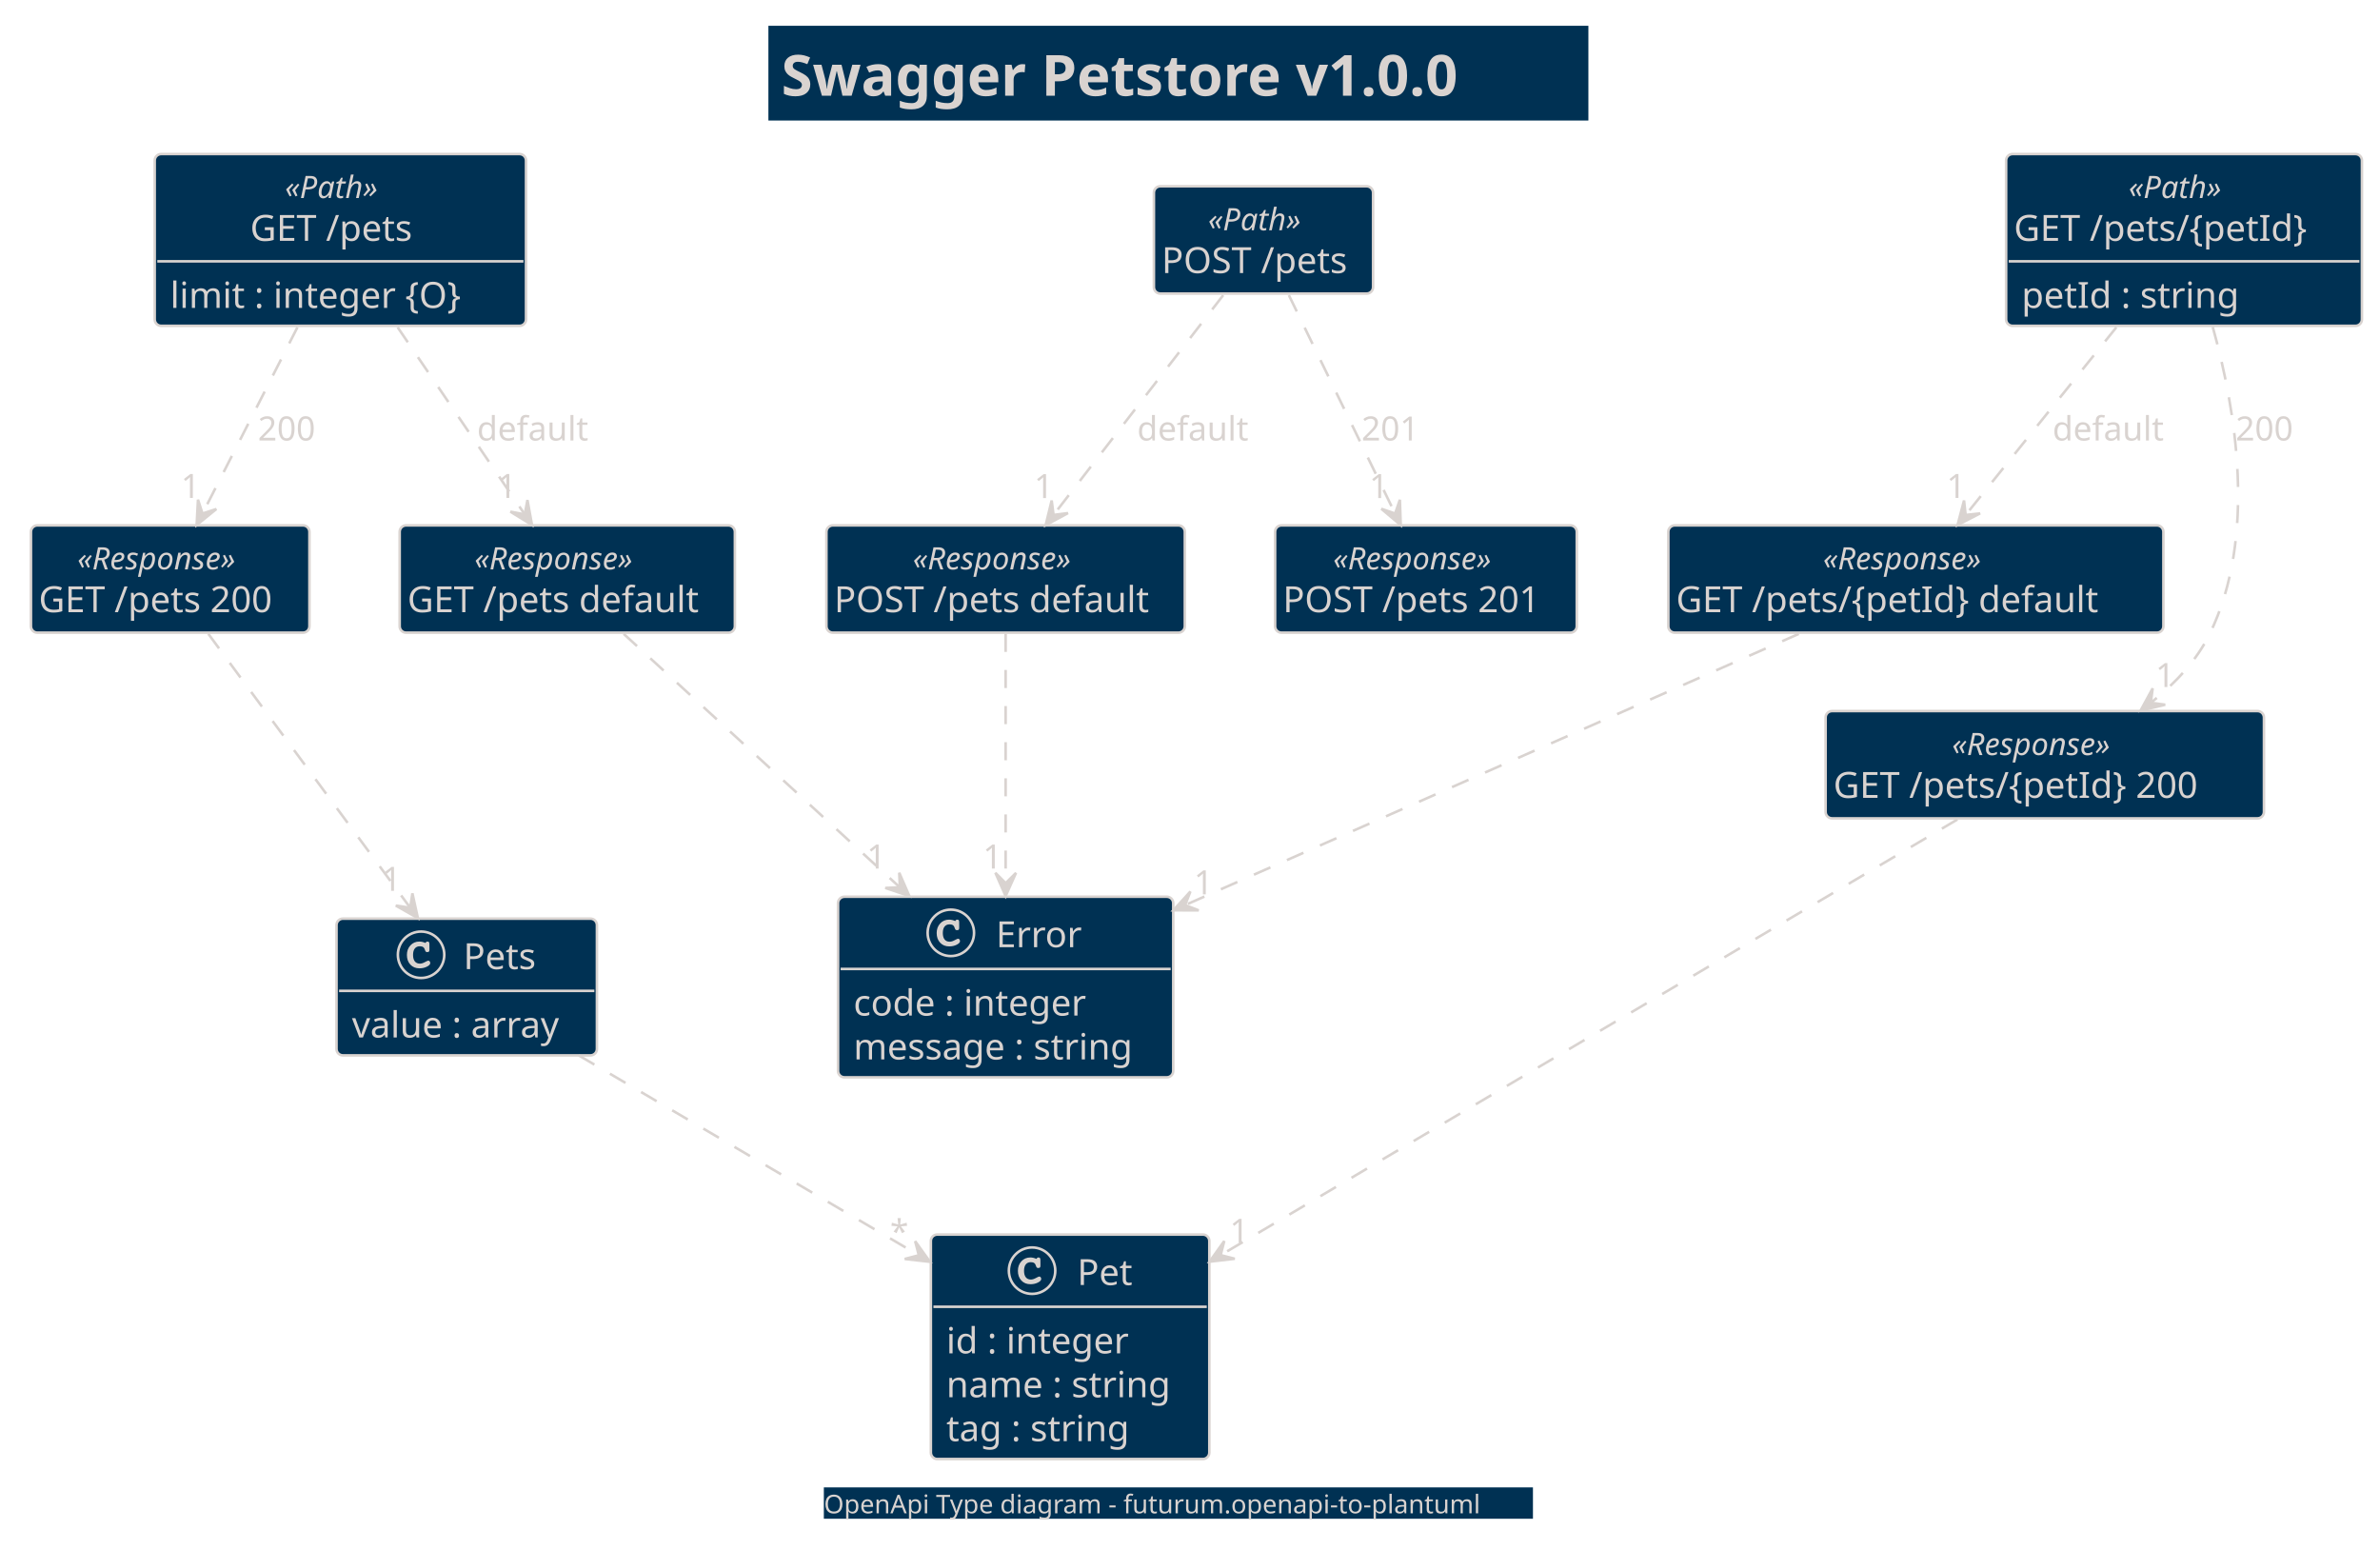
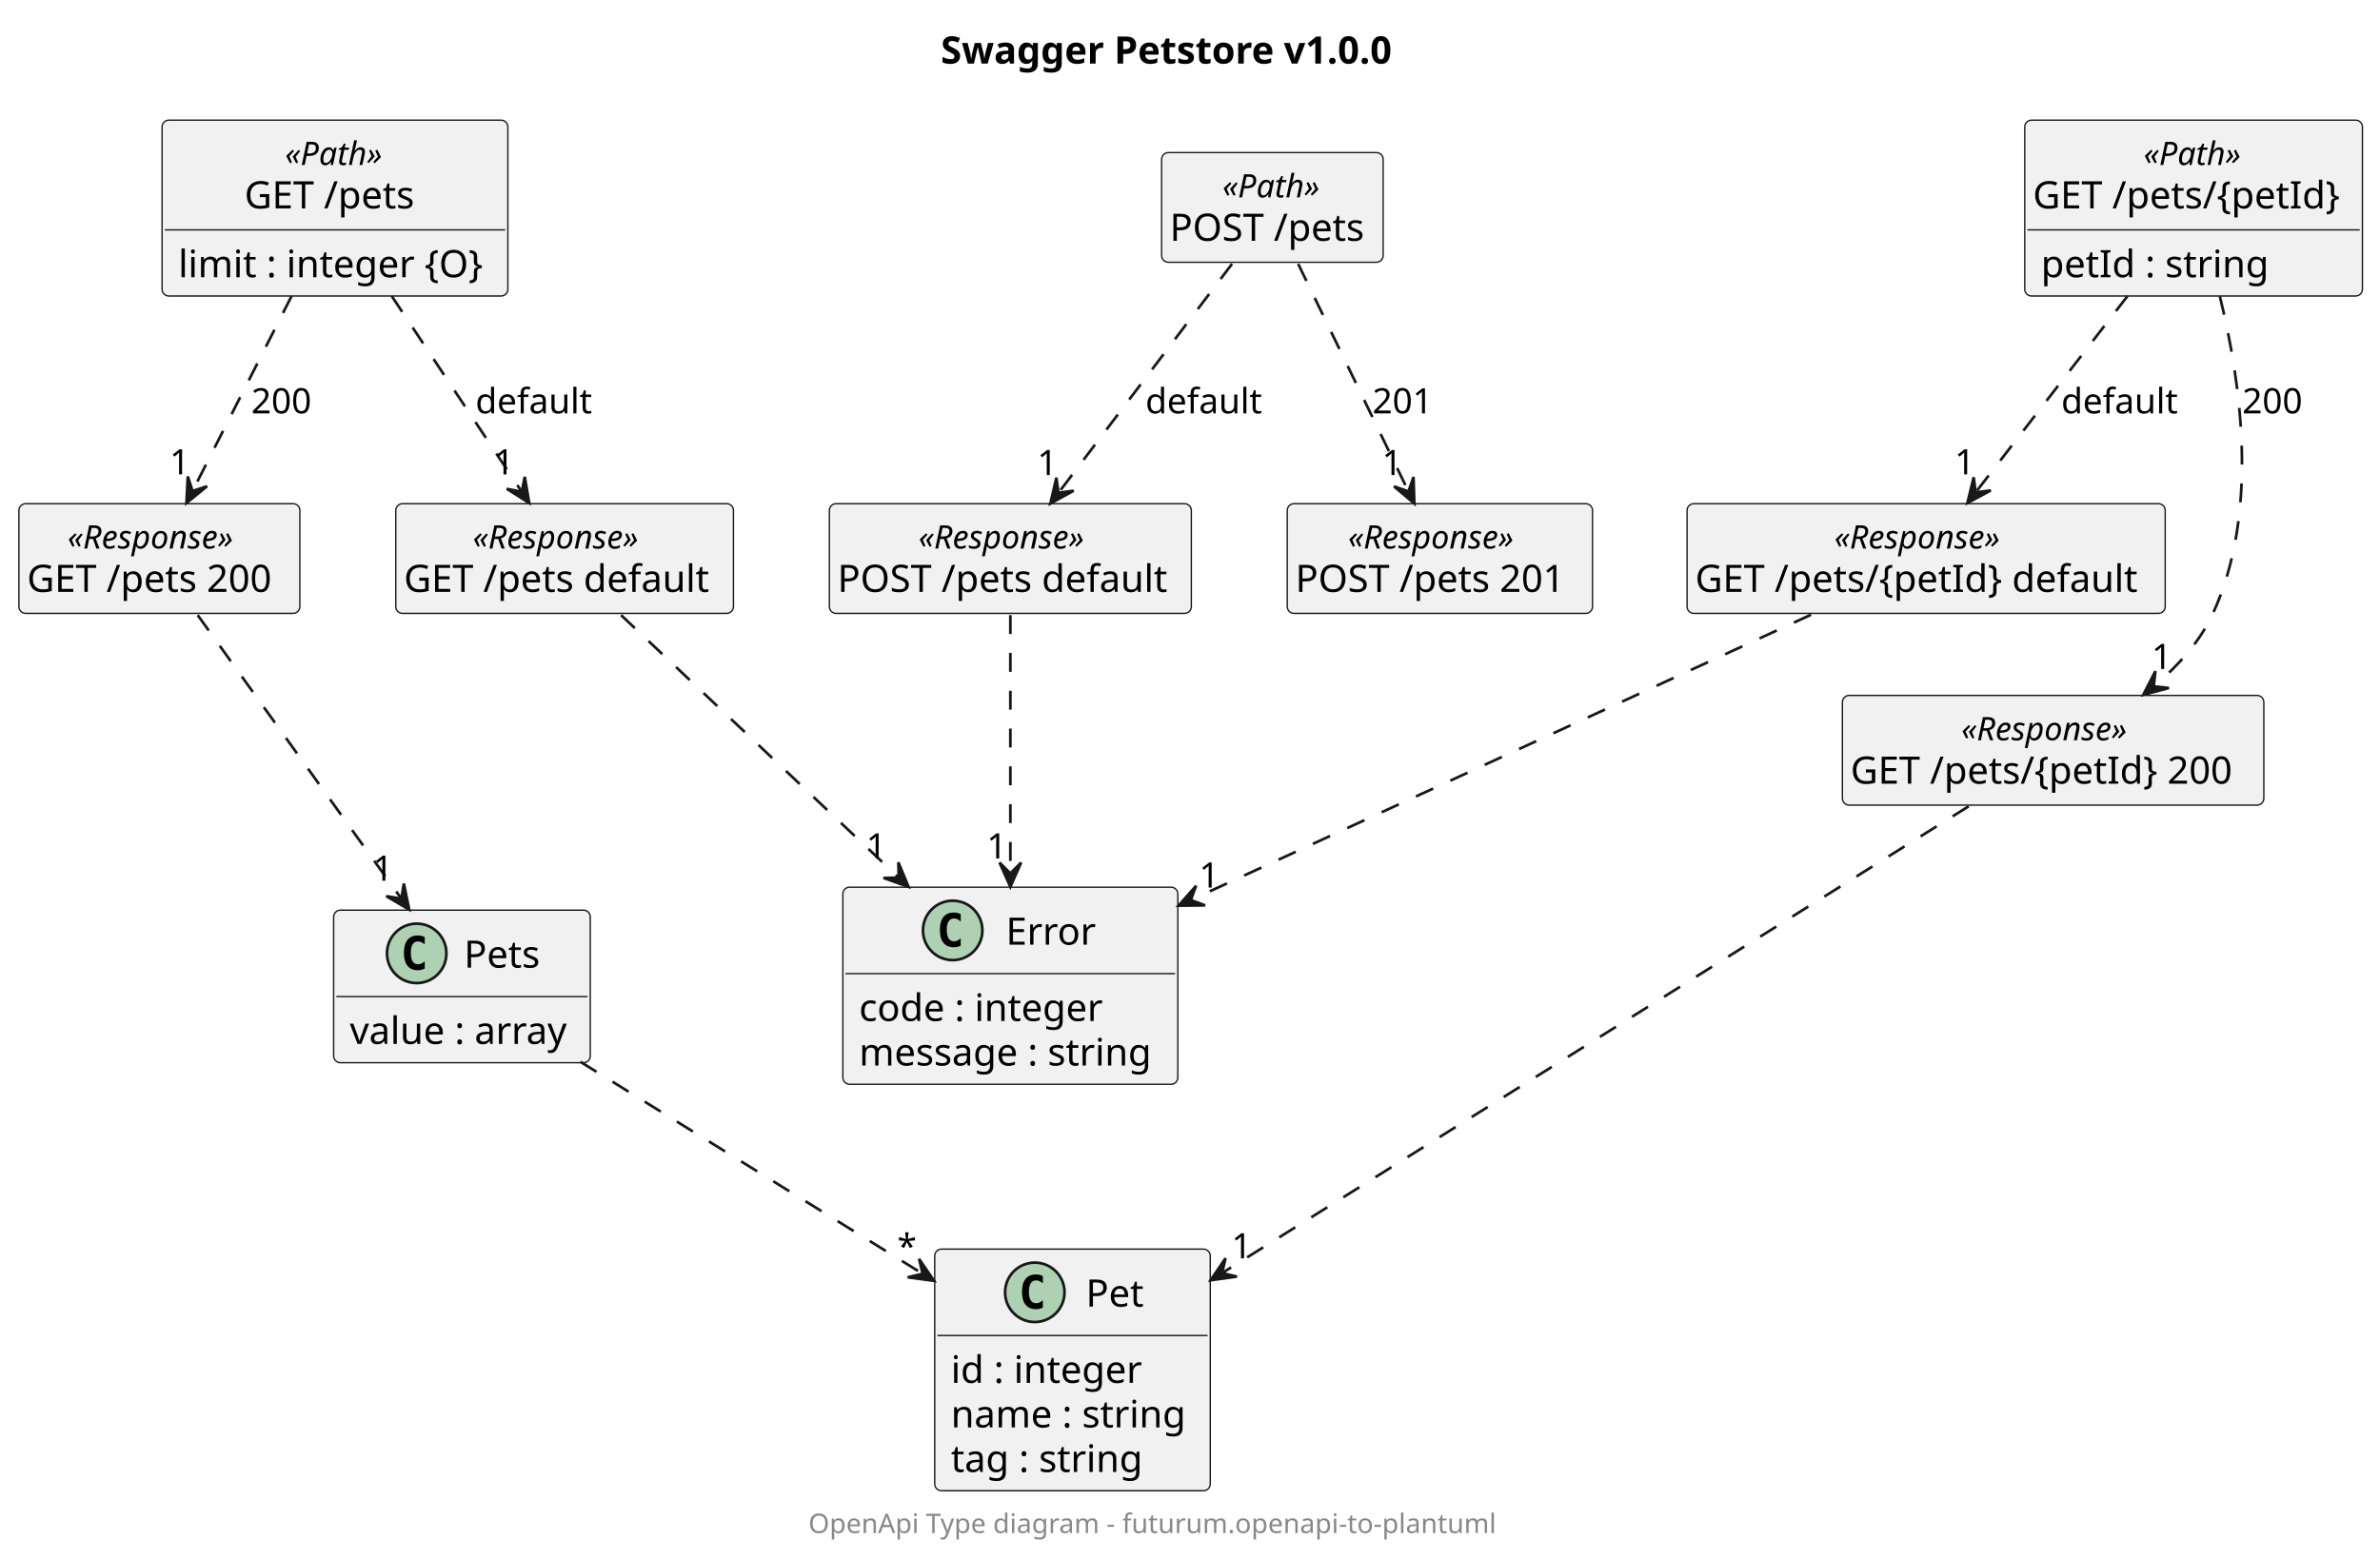
- <svg xmlns="http://www.w3.org/2000/svg" contentStyleType="text/css" height="601px" preserveAspectRatio="none" style="width:923px;height:601px;background:#003153;" version="1.1" viewBox="0 0 923 601" width="923px" zoomAndPan="magnify">
+ <svg xmlns="http://www.w3.org/2000/svg" contentStyleType="text/css" height="577px" preserveAspectRatio="none" style="width:881px;height:577px;background:#FFFFFF;" version="1.1" viewBox="0 0 881 577" width="881px" zoomAndPan="magnify">
  <defs />
  <g>
-     <rect fill="#003153" height="36.737" style="stroke:#003153;stroke-width:0.0;" width="318" x="298" y="10" />
-     <text fill="#D9D3D0" font-family="Verdana" font-size="22" font-weight="bold" lengthAdjust="spacing" textLength="308" x="303" y="37.118">Swagger Petstore v1.0.0</text>
+     <rect height="26.488" style="stroke:#00000000;stroke-width:1.0;fill:none;" width="181" x="343.25" y="5" />
+     <text fill="#000000" font-family="sans-serif" font-size="14" font-weight="bold" lengthAdjust="spacing" textLength="171" x="348.25" y="23.535">Swagger Petstore v1.0.0</text>
    <g id="elem_GET /pets">
-       <rect codeLine="12" fill="#003153" height="66.613" id="GET /pets" rx="2.5" ry="2.5" style="stroke:#D9D3D0;stroke-width:1.0;" width="144" x="60" y="59.737" />
-       <text fill="#D9D3D0" font-family="Verdana" font-size="12" font-style="italic" lengthAdjust="spacing" textLength="43" x="110.5" y="76.802">«Path»</text>
-       <text fill="#D9D3D0" font-family="Verdana" font-size="14" lengthAdjust="spacing" textLength="70" x="97" y="93.397">GET /pets</text>
-       <line style="stroke:#D9D3D0;stroke-width:1.0;" x1="61" x2="203" y1="101.336" y2="101.336" />
-       <text fill="#D9D3D0" font-family="Verdana" font-size="14" lengthAdjust="spacing" textLength="132" x="66" y="119.411">limit : integer {O}</text>
+       <rect codeLine="12" fill="#F1F1F1" height="65.109" id="GET /pets" rx="2.5" ry="2.5" style="stroke:#181818;stroke-width:0.5;" width="128" x="60" y="44.488" />
+       <text fill="#000000" font-family="sans-serif" font-size="12" font-style="italic" lengthAdjust="spacing" textLength="37" x="105.5" y="61.09">«Path»</text>
+       <text fill="#000000" font-family="sans-serif" font-size="14" lengthAdjust="spacing" textLength="67" x="90.5" y="77.156">GET /pets</text>
+       <line style="stroke:#181818;stroke-width:0.5;" x1="61" x2="187" y1="85.109" y2="85.109" />
+       <text fill="#000000" font-family="sans-serif" font-size="14" lengthAdjust="spacing" textLength="116" x="66" y="102.644">limit : integer {O}</text>
    </g>
    <g id="elem_GET /pets 200">
-       <rect codeLine="15" fill="#003153" height="41.599" id="GET /pets 200" rx="2.5" ry="2.5" style="stroke:#D9D3D0;stroke-width:1.0;" width="108" x="12" y="203.737" />
-       <text fill="#D9D3D0" font-family="Verdana" font-size="12" font-style="italic" lengthAdjust="spacing" textLength="72" x="30" y="220.802">«Response»</text>
-       <text fill="#D9D3D0" font-family="Verdana" font-size="14" lengthAdjust="spacing" textLength="102" x="15" y="237.397">GET /pets 200</text>
+       <rect codeLine="16" fill="#F1F1F1" height="40.621" id="GET /pets 200" rx="2.5" ry="2.5" style="stroke:#181818;stroke-width:0.5;" width="104" x="7" y="186.488" />
+       <text fill="#000000" font-family="sans-serif" font-size="12" font-style="italic" lengthAdjust="spacing" textLength="68" x="25" y="203.09">«Response»</text>
+       <text fill="#000000" font-family="sans-serif" font-size="14" lengthAdjust="spacing" textLength="98" x="10" y="219.156">GET /pets 200</text>
    </g>
    <g id="elem_GET /pets default">
-       <rect codeLine="16" fill="#003153" height="41.599" id="GET /pets default" rx="2.5" ry="2.5" style="stroke:#D9D3D0;stroke-width:1.0;" width="130" x="155" y="203.737" />
-       <text fill="#D9D3D0" font-family="Verdana" font-size="12" font-style="italic" lengthAdjust="spacing" textLength="72" x="184" y="220.802">«Response»</text>
-       <text fill="#D9D3D0" font-family="Verdana" font-size="14" lengthAdjust="spacing" textLength="124" x="158" y="237.397">GET /pets default</text>
+       <rect codeLine="17" fill="#F1F1F1" height="40.621" id="GET /pets default" rx="2.5" ry="2.5" style="stroke:#181818;stroke-width:0.5;" width="125" x="146.5" y="186.488" />
+       <text fill="#000000" font-family="sans-serif" font-size="12" font-style="italic" lengthAdjust="spacing" textLength="68" x="175" y="203.09">«Response»</text>
+       <text fill="#000000" font-family="sans-serif" font-size="14" lengthAdjust="spacing" textLength="119" x="149.5" y="219.156">GET /pets default</text>
    </g>
    <g id="elem_POST /pets">
-       <rect codeLine="17" fill="#003153" height="41.599" id="POST /pets" rx="2.5" ry="2.5" style="stroke:#D9D3D0;stroke-width:1.0;" width="85" x="447.5" y="72.237" />
-       <text fill="#D9D3D0" font-family="Verdana" font-size="12" font-style="italic" lengthAdjust="spacing" textLength="43" x="468.5" y="89.302">«Path»</text>
-       <text fill="#D9D3D0" font-family="Verdana" font-size="14" lengthAdjust="spacing" textLength="79" x="450.5" y="105.897">POST /pets</text>
+       <rect codeLine="18" fill="#F1F1F1" height="40.621" id="POST /pets" rx="2.5" ry="2.5" style="stroke:#181818;stroke-width:0.5;" width="82" x="430" y="56.488" />
+       <text fill="#000000" font-family="sans-serif" font-size="12" font-style="italic" lengthAdjust="spacing" textLength="37" x="452.5" y="73.09">«Path»</text>
+       <text fill="#000000" font-family="sans-serif" font-size="14" lengthAdjust="spacing" textLength="76" x="433" y="89.156">POST /pets</text>
    </g>
    <g id="elem_POST /pets 201">
-       <rect codeLine="19" fill="#003153" height="41.599" id="POST /pets 201" rx="2.5" ry="2.5" style="stroke:#D9D3D0;stroke-width:1.0;" width="117" x="494.5" y="203.737" />
-       <text fill="#D9D3D0" font-family="Verdana" font-size="12" font-style="italic" lengthAdjust="spacing" textLength="72" x="517" y="220.802">«Response»</text>
-       <text fill="#D9D3D0" font-family="Verdana" font-size="14" lengthAdjust="spacing" textLength="111" x="497.5" y="237.397">POST /pets 201</text>
+       <rect codeLine="21" fill="#F1F1F1" height="40.621" id="POST /pets 201" rx="2.5" ry="2.5" style="stroke:#181818;stroke-width:0.5;" width="113" x="476.5" y="186.488" />
+       <text fill="#000000" font-family="sans-serif" font-size="12" font-style="italic" lengthAdjust="spacing" textLength="68" x="499" y="203.09">«Response»</text>
+       <text fill="#000000" font-family="sans-serif" font-size="14" lengthAdjust="spacing" textLength="107" x="479.5" y="219.156">POST /pets 201</text>
    </g>
    <g id="elem_POST /pets default">
-       <rect codeLine="20" fill="#003153" height="41.599" id="POST /pets default" rx="2.5" ry="2.5" style="stroke:#D9D3D0;stroke-width:1.0;" width="139" x="320.5" y="203.737" />
-       <text fill="#D9D3D0" font-family="Verdana" font-size="12" font-style="italic" lengthAdjust="spacing" textLength="72" x="354" y="220.802">«Response»</text>
-       <text fill="#D9D3D0" font-family="Verdana" font-size="14" lengthAdjust="spacing" textLength="133" x="323.5" y="237.397">POST /pets default</text>
+       <rect codeLine="22" fill="#F1F1F1" height="40.621" id="POST /pets default" rx="2.5" ry="2.5" style="stroke:#181818;stroke-width:0.5;" width="134" x="307" y="186.488" />
+       <text fill="#000000" font-family="sans-serif" font-size="12" font-style="italic" lengthAdjust="spacing" textLength="68" x="340" y="203.09">«Response»</text>
+       <text fill="#000000" font-family="sans-serif" font-size="14" lengthAdjust="spacing" textLength="128" x="310" y="219.156">POST /pets default</text>
    </g>
    <g id="elem_GET /pets/{petId}">
-       <rect codeLine="21" fill="#003153" height="66.613" id="GET /pets/{petId}" rx="2.5" ry="2.5" style="stroke:#D9D3D0;stroke-width:1.0;" width="138" x="778" y="59.737" />
-       <text fill="#D9D3D0" font-family="Verdana" font-size="12" font-style="italic" lengthAdjust="spacing" textLength="43" x="825.5" y="76.802">«Path»</text>
-       <text fill="#D9D3D0" font-family="Verdana" font-size="14" lengthAdjust="spacing" textLength="132" x="781" y="93.397">GET /pets/{petId}</text>
-       <line style="stroke:#D9D3D0;stroke-width:1.0;" x1="779" x2="915" y1="101.336" y2="101.336" />
-       <text fill="#D9D3D0" font-family="Verdana" font-size="14" lengthAdjust="spacing" textLength="95" x="784" y="119.411">petId : string</text>
+       <rect codeLine="23" fill="#F1F1F1" height="65.109" id="GET /pets/{petId}" rx="2.5" ry="2.5" style="stroke:#181818;stroke-width:0.5;" width="125" x="749.5" y="44.488" />
+       <text fill="#000000" font-family="sans-serif" font-size="12" font-style="italic" lengthAdjust="spacing" textLength="37" x="793.5" y="61.09">«Path»</text>
+       <text fill="#000000" font-family="sans-serif" font-size="14" lengthAdjust="spacing" textLength="119" x="752.5" y="77.156">GET /pets/{petId}</text>
+       <line style="stroke:#181818;stroke-width:0.5;" x1="750.5" x2="873.5" y1="85.109" y2="85.109" />
+       <text fill="#000000" font-family="sans-serif" font-size="14" lengthAdjust="spacing" textLength="87" x="755.5" y="102.644">petId : string</text>
    </g>
    <g id="elem_GET /pets/{petId} 200">
-       <rect codeLine="24" fill="#003153" height="41.599" id="GET /pets/{petId} 200" rx="2.5" ry="2.5" style="stroke:#D9D3D0;stroke-width:1.0;" width="170" x="708" y="275.737" />
-       <text fill="#D9D3D0" font-family="Verdana" font-size="12" font-style="italic" lengthAdjust="spacing" textLength="72" x="757" y="292.802">«Response»</text>
-       <text fill="#D9D3D0" font-family="Verdana" font-size="14" lengthAdjust="spacing" textLength="164" x="711" y="309.397">GET /pets/{petId} 200</text>
+       <rect codeLine="27" fill="#F1F1F1" height="40.621" id="GET /pets/{petId} 200" rx="2.5" ry="2.5" style="stroke:#181818;stroke-width:0.5;" width="156" x="682" y="257.488" />
+       <text fill="#000000" font-family="sans-serif" font-size="12" font-style="italic" lengthAdjust="spacing" textLength="68" x="726" y="274.09">«Response»</text>
+       <text fill="#000000" font-family="sans-serif" font-size="14" lengthAdjust="spacing" textLength="150" x="685" y="290.156">GET /pets/{petId} 200</text>
    </g>
    <g id="elem_GET /pets/{petId} default">
-       <rect codeLine="25" fill="#003153" height="41.599" id="GET /pets/{petId} default" rx="2.5" ry="2.5" style="stroke:#D9D3D0;stroke-width:1.0;" width="192" x="647" y="203.737" />
-       <text fill="#D9D3D0" font-family="Verdana" font-size="12" font-style="italic" lengthAdjust="spacing" textLength="72" x="707" y="220.802">«Response»</text>
-       <text fill="#D9D3D0" font-family="Verdana" font-size="14" lengthAdjust="spacing" textLength="186" x="650" y="237.397">GET /pets/{petId} default</text>
+       <rect codeLine="28" fill="#F1F1F1" height="40.621" id="GET /pets/{petId} default" rx="2.5" ry="2.5" style="stroke:#181818;stroke-width:0.5;" width="177" x="624.5" y="186.488" />
+       <text fill="#000000" font-family="sans-serif" font-size="12" font-style="italic" lengthAdjust="spacing" textLength="68" x="679" y="203.09">«Response»</text>
+       <text fill="#000000" font-family="sans-serif" font-size="14" lengthAdjust="spacing" textLength="171" x="627.5" y="219.156">GET /pets/{petId} default</text>
    </g>
    <g id="elem_Pet">
-       <rect codeLine="26" fill="#003153" height="87.044" id="Pet" rx="2.5" ry="2.5" style="stroke:#D9D3D0;stroke-width:1.0;" width="108" x="361" y="478.737" />
-       <ellipse cx="400.25" cy="492.737" fill="#003153" rx="9" ry="9" style="stroke:#D9D3D0;stroke-width:1.0;" />
-       <path d="M401.953,488.166 Q402.119,487.868 402.293,487.743 Q402.468,487.619 402.733,487.619 Q403.14,487.619 403.31,487.834 Q403.481,488.05 403.481,488.573 L403.497,490.731 Q403.497,491.304 403.31,491.503 Q403.123,491.703 402.634,491.703 Q402.285,491.703 402.098,491.537 Q401.912,491.371 401.779,490.922 Q401.563,490.134 401.09,489.789 Q400.617,489.445 399.778,489.445 Q398.5,489.445 397.819,490.308 Q397.139,491.171 397.139,492.807 Q397.139,494.434 397.828,495.305 Q398.517,496.177 399.795,496.177 Q400.666,496.177 401.717,495.596 Q402.767,495.015 403.041,495.015 Q403.364,495.015 403.584,495.289 Q403.804,495.562 403.804,495.969 Q403.804,496.7 402.518,497.347 Q401.231,497.995 399.621,497.995 Q397.446,497.995 396.101,496.559 Q394.756,495.123 394.756,492.807 Q394.756,490.574 396.118,489.096 Q397.479,487.619 399.571,487.619 Q400.16,487.619 400.733,487.752 Q401.306,487.884 401.953,488.166 Z " fill="#D9D3D0" />
-       <text fill="#D9D3D0" font-family="Verdana" font-size="14" lengthAdjust="spacing" textLength="22" x="417.75" y="498.305">Pet</text>
-       <line style="stroke:#D9D3D0;stroke-width:1.0;" x1="362" x2="468" y1="506.737" y2="506.737" />
-       <text fill="#D9D3D0" font-family="Verdana" font-size="14" lengthAdjust="spacing" textLength="79" x="367" y="524.812">id : integer</text>
-       <text fill="#D9D3D0" font-family="Verdana" font-size="14" lengthAdjust="spacing" textLength="96" x="367" y="541.827">name : string</text>
-       <text fill="#D9D3D0" font-family="Verdana" font-size="14" lengthAdjust="spacing" textLength="80" x="367" y="558.842">tag : string</text>
+       <rect codeLine="29" fill="#F1F1F1" height="89.465" id="Pet" rx="2.5" ry="2.5" style="stroke:#181818;stroke-width:0.5;" width="102" x="346" y="462.488" />
+       <ellipse cx="383.05" cy="478.488" fill="#ADD1B2" rx="11" ry="11" style="stroke:#181818;stroke-width:1.0;" />
+       <path d="M386.023,484.131 Q385.442,484.43 384.803,484.58 Q384.164,484.729 383.458,484.729 Q380.951,484.729 379.632,483.077 Q378.312,481.425 378.312,478.304 Q378.312,475.175 379.632,473.523 Q380.951,471.871 383.458,471.871 Q384.164,471.871 384.811,472.021 Q385.459,472.17 386.023,472.469 L386.023,475.191 Q385.392,474.61 384.799,474.341 Q384.205,474.071 383.574,474.071 Q382.23,474.071 381.545,475.137 Q380.86,476.204 380.86,478.304 Q380.86,480.396 381.545,481.463 Q382.23,482.529 383.574,482.529 Q384.205,482.529 384.799,482.26 Q385.392,481.99 386.023,481.409 Z " fill="#000000" />
+       <text fill="#000000" font-family="sans-serif" font-size="14" lengthAdjust="spacing" textLength="21" x="401.95" y="483.779">Pet</text>
+       <line style="stroke:#181818;stroke-width:0.5;" x1="347" x2="447" y1="494.488" y2="494.488" />
+       <text fill="#000000" font-family="sans-serif" font-size="14" lengthAdjust="spacing" textLength="74" x="352" y="512.023">id : integer</text>
+       <text fill="#000000" font-family="sans-serif" font-size="14" lengthAdjust="spacing" textLength="90" x="352" y="528.512">name : string</text>
+       <text fill="#000000" font-family="sans-serif" font-size="14" lengthAdjust="spacing" textLength="74" x="352" y="545">tag : string</text>
    </g>
    <g id="elem_Pets">
-       <rect codeLine="31" fill="#003153" height="53.015" id="Pets" rx="2.5" ry="2.5" style="stroke:#D9D3D0;stroke-width:1.0;" width="101" x="130.5" y="356.237" />
-       <ellipse cx="163.3" cy="370.237" fill="#003153" rx="9" ry="9" style="stroke:#D9D3D0;stroke-width:1.0;" />
-       <path d="M165.003,365.666 Q165.169,365.368 165.344,365.243 Q165.518,365.119 165.783,365.119 Q166.19,365.119 166.36,365.334 Q166.53,365.55 166.53,366.073 L166.547,368.231 Q166.547,368.804 166.36,369.003 Q166.173,369.203 165.684,369.203 Q165.335,369.203 165.148,369.037 Q164.962,368.871 164.829,368.422 Q164.613,367.634 164.14,367.289 Q163.667,366.945 162.828,366.945 Q161.55,366.945 160.869,367.808 Q160.189,368.671 160.189,370.307 Q160.189,371.934 160.878,372.805 Q161.567,373.677 162.845,373.677 Q163.716,373.677 164.767,373.096 Q165.817,372.515 166.09,372.515 Q166.414,372.515 166.634,372.789 Q166.854,373.062 166.854,373.469 Q166.854,374.2 165.568,374.847 Q164.281,375.495 162.671,375.495 Q160.496,375.495 159.151,374.059 Q157.806,372.623 157.806,370.307 Q157.806,368.074 159.168,366.596 Q160.529,365.119 162.621,365.119 Q163.21,365.119 163.783,365.252 Q164.356,365.384 165.003,365.666 Z " fill="#D9D3D0" />
-       <text fill="#D9D3D0" font-family="Verdana" font-size="14" lengthAdjust="spacing" textLength="29" x="179.7" y="375.805">Pets</text>
-       <line style="stroke:#D9D3D0;stroke-width:1.0;" x1="131.5" x2="230.5" y1="384.237" y2="384.237" />
-       <text fill="#D9D3D0" font-family="Verdana" font-size="14" lengthAdjust="spacing" textLength="89" x="136.5" y="402.312">value : array</text>
+       <rect codeLine="35" fill="#F1F1F1" height="56.488" id="Pets" rx="2.5" ry="2.5" style="stroke:#181818;stroke-width:0.5;" width="95" x="123.5" y="336.988" />
+       <ellipse cx="154.25" cy="352.988" fill="#ADD1B2" rx="11" ry="11" style="stroke:#181818;stroke-width:1.0;" />
+       <path d="M157.223,358.631 Q156.642,358.93 156.003,359.08 Q155.364,359.229 154.658,359.229 Q152.151,359.229 150.832,357.577 Q149.512,355.925 149.512,352.804 Q149.512,349.675 150.832,348.023 Q152.151,346.371 154.658,346.371 Q155.364,346.371 156.011,346.521 Q156.659,346.67 157.223,346.969 L157.223,349.691 Q156.592,349.11 155.999,348.841 Q155.405,348.571 154.774,348.571 Q153.43,348.571 152.745,349.637 Q152.06,350.704 152.06,352.804 Q152.06,354.896 152.745,355.963 Q153.43,357.029 154.774,357.029 Q155.405,357.029 155.999,356.76 Q156.592,356.49 157.223,355.909 Z " fill="#000000" />
+       <text fill="#000000" font-family="sans-serif" font-size="14" lengthAdjust="spacing" textLength="28" x="171.75" y="358.279">Pets</text>
+       <line style="stroke:#181818;stroke-width:0.5;" x1="124.5" x2="217.5" y1="368.988" y2="368.988" />
+       <text fill="#000000" font-family="sans-serif" font-size="14" lengthAdjust="spacing" textLength="83" x="129.5" y="386.523">value : array</text>
    </g>
    <g id="elem_Error">
-       <rect codeLine="34" fill="#003153" height="70.029" id="Error" rx="2.5" ry="2.5" style="stroke:#D9D3D0;stroke-width:1.0;" width="130" x="325" y="347.737" />
-       <ellipse cx="368.75" cy="361.737" fill="#003153" rx="9" ry="9" style="stroke:#D9D3D0;stroke-width:1.0;" />
-       <path d="M370.453,357.166 Q370.619,356.868 370.793,356.743 Q370.968,356.619 371.233,356.619 Q371.64,356.619 371.81,356.834 Q371.981,357.05 371.981,357.573 L371.997,359.731 Q371.997,360.304 371.81,360.503 Q371.623,360.703 371.134,360.703 Q370.785,360.703 370.598,360.537 Q370.412,360.371 370.279,359.922 Q370.063,359.134 369.59,358.789 Q369.117,358.445 368.278,358.445 Q367,358.445 366.319,359.308 Q365.639,360.171 365.639,361.807 Q365.639,363.434 366.328,364.305 Q367.017,365.177 368.295,365.177 Q369.166,365.177 370.217,364.596 Q371.267,364.015 371.541,364.015 Q371.864,364.015 372.084,364.289 Q372.304,364.562 372.304,364.969 Q372.304,365.7 371.018,366.347 Q369.731,366.995 368.121,366.995 Q365.946,366.995 364.601,365.559 Q363.256,364.123 363.256,361.807 Q363.256,359.574 364.618,358.096 Q365.979,356.619 368.071,356.619 Q368.66,356.619 369.233,356.752 Q369.806,356.884 370.453,357.166 Z " fill="#D9D3D0" />
-       <text fill="#D9D3D0" font-family="Verdana" font-size="14" lengthAdjust="spacing" textLength="35" x="386.25" y="367.305">Error</text>
-       <line style="stroke:#D9D3D0;stroke-width:1.0;" x1="326" x2="454" y1="375.737" y2="375.737" />
-       <text fill="#D9D3D0" font-family="Verdana" font-size="14" lengthAdjust="spacing" textLength="98" x="331" y="393.812">code : integer</text>
-       <text fill="#D9D3D0" font-family="Verdana" font-size="14" lengthAdjust="spacing" textLength="118" x="331" y="410.827">message : string</text>
+       <rect codeLine="39" fill="#F1F1F1" height="72.977" id="Error" rx="2.5" ry="2.5" style="stroke:#181818;stroke-width:0.5;" width="124" x="312" y="328.488" />
+       <ellipse cx="352.65" cy="344.488" fill="#ADD1B2" rx="11" ry="11" style="stroke:#181818;stroke-width:1.0;" />
+       <path d="M355.623,350.131 Q355.042,350.43 354.403,350.58 Q353.764,350.729 353.058,350.729 Q350.551,350.729 349.231,349.077 Q347.912,347.425 347.912,344.304 Q347.912,341.175 349.231,339.523 Q350.551,337.871 353.058,337.871 Q353.764,337.871 354.411,338.021 Q355.059,338.17 355.623,338.469 L355.623,341.191 Q354.992,340.61 354.399,340.341 Q353.805,340.071 353.174,340.071 Q351.83,340.071 351.145,341.137 Q350.46,342.204 350.46,344.304 Q350.46,346.396 351.145,347.463 Q351.83,348.529 353.174,348.529 Q353.805,348.529 354.399,348.26 Q354.992,347.99 355.623,347.409 Z " fill="#000000" />
+       <text fill="#000000" font-family="sans-serif" font-size="14" lengthAdjust="spacing" textLength="35" x="372.35" y="349.779">Error</text>
+       <line style="stroke:#181818;stroke-width:0.5;" x1="313" x2="435" y1="360.488" y2="360.488" />
+       <text fill="#000000" font-family="sans-serif" font-size="14" lengthAdjust="spacing" textLength="94" x="318" y="378.023">code : integer</text>
+       <text fill="#000000" font-family="sans-serif" font-size="14" lengthAdjust="spacing" textLength="112" x="318" y="394.512">message : string</text>
    </g>
    <g id="link_GET /pets_GET /pets 200">
-       <path codeLine="38" d="M115.35,126.917 C103.91,149.347 88.98,178.647 78.55,199.117 " fill="none" id="GET /pets-to-GET /pets 200" style="stroke:#D9D3D0;stroke-width:1.0;stroke-dasharray:7.0,7.0;" />
-       <polygon fill="#D9D3D0" points="76.26,203.597,83.91,197.395,78.53,199.142,76.783,193.762,76.26,203.597" style="stroke:#D9D3D0;stroke-width:1.0;" />
-       <text fill="#D9D3D0" font-family="Verdana" font-size="13" lengthAdjust="spacing" textLength="24" x="100" y="170.807">200</text>
-       <text fill="#D9D3D0" font-family="Verdana" font-size="13" lengthAdjust="spacing" textLength="8" x="70.177" y="193.08">1</text>
+       <path codeLine="44" d="M107.93,109.628 C96.61,131.928 81.67,161.338 71.29,181.778 " fill="none" id="GET /pets-to-GET /pets 200" style="stroke:#181818;stroke-width:1.0;stroke-dasharray:7.0,7.0;" />
+       <polygon fill="#181818" points="69.02,186.258,76.655,180.036,71.279,181.798,69.517,176.422,69.02,186.258" style="stroke:#181818;stroke-width:1.0;" />
+       <text fill="#000000" font-family="sans-serif" font-size="13" lengthAdjust="spacing" textLength="24" x="93" y="153.057">200</text>
+       <text fill="#000000" font-family="sans-serif" font-size="13" lengthAdjust="spacing" textLength="8" x="62.788" y="175.635">1</text>
    </g>
    <g id="link_GET /pets 200_Pets">
-       <path codeLine="39" d="M80.8,245.807 C100.65,272.747 136.07,320.787 159.04,351.947 " fill="none" id="GET /pets 200-to-Pets" style="stroke:#D9D3D0;stroke-width:1.0;stroke-dasharray:7.0,7.0;" />
-       <polygon fill="#D9D3D0" points="162.06,356.037,159.937,346.42,159.092,352.014,153.499,351.169,162.06,356.037" style="stroke:#D9D3D0;stroke-width:1.0;" />
-       <text fill="#D9D3D0" font-family="Verdana" font-size="13" lengthAdjust="spacing" textLength="8" x="148.182" y="345.444">1</text>
+       <path codeLine="45" d="M73.18,227.748 C92.17,254.188 126.05,301.378 148.53,332.688 " fill="none" id="GET /pets 200-to-Pets" style="stroke:#181818;stroke-width:1.0;stroke-dasharray:7.0,7.0;" />
+       <polygon fill="#181818" points="151.48,336.798,149.494,327.152,148.57,332.733,142.989,331.808,151.48,336.798" style="stroke:#181818;stroke-width:1.0;" />
+       <text fill="#000000" font-family="sans-serif" font-size="13" lengthAdjust="spacing" textLength="8" x="138.041" y="326.093">1</text>
    </g>
    <g id="link_GET /pets_GET /pets default">
-       <path codeLine="40" d="M154.21,126.917 C169.51,149.437 189.53,178.897 203.44,199.377 " fill="none" id="GET /pets-to-GET /pets default" style="stroke:#D9D3D0;stroke-width:1.0;stroke-dasharray:7.0,7.0;" />
-       <polygon fill="#D9D3D0" points="206.32,203.597,204.556,193.908,203.504,199.466,197.946,198.414,206.32,203.597" style="stroke:#D9D3D0;stroke-width:1.0;" />
-       <text fill="#D9D3D0" font-family="Verdana" font-size="13" lengthAdjust="spacing" textLength="46" x="185" y="170.807">default</text>
-       <text fill="#D9D3D0" font-family="Verdana" font-size="13" lengthAdjust="spacing" textLength="8" x="192.905" y="193.08">1</text>
+       <path codeLine="46" d="M145.01,109.628 C159.88,132.018 179.52,161.588 193.09,182.038 " fill="none" id="GET /pets-to-GET /pets default" style="stroke:#181818;stroke-width:1.0;stroke-dasharray:7.0,7.0;" />
+       <polygon fill="#181818" points="195.9,186.258,194.251,176.548,193.133,182.094,187.588,180.976,195.9,186.258" style="stroke:#181818;stroke-width:1.0;" />
+       <text fill="#000000" font-family="sans-serif" font-size="13" lengthAdjust="spacing" textLength="44" x="176" y="153.057">default</text>
+       <text fill="#000000" font-family="sans-serif" font-size="13" lengthAdjust="spacing" textLength="8" x="182.877" y="175.635">1</text>
    </g>
    <g id="link_GET /pets default_Error">
-       <path codeLine="41" d="M241.88,245.807 C268.76,270.487 314.95,312.867 348.62,343.767 " fill="none" id="GET /pets default-to-Error" style="stroke:#D9D3D0;stroke-width:1.0;stroke-dasharray:7.0,7.0;" />
-       <polygon fill="#D9D3D0" points="352.66,347.467,348.738,338.433,348.978,344.085,343.326,344.325,352.66,347.467" style="stroke:#D9D3D0;stroke-width:1.0;" />
-       <text fill="#D9D3D0" font-family="Verdana" font-size="13" lengthAdjust="spacing" textLength="8" x="336.134" y="336.795">1</text>
+       <path codeLine="47" d="M229.9,227.748 C255.56,252.008 299.71,293.748 332.39,324.648 " fill="none" id="GET /pets default-to-Error" style="stroke:#181818;stroke-width:1.0;stroke-dasharray:7.0,7.0;" />
+       <polygon fill="#181818" points="336.32,328.368,332.544,319.272,332.693,324.927,327.038,325.075,336.32,328.368" style="stroke:#181818;stroke-width:1.0;" />
+       <text fill="#000000" font-family="sans-serif" font-size="13" lengthAdjust="spacing" textLength="8" x="320.635" y="317.833">1</text>
    </g>
    <g id="link_POST /pets_POST /pets 201">
-       <path codeLine="42" d="M499.84,114.467 C510.94,137.277 528.98,174.367 540.92,198.907 " fill="none" id="POST /pets-to-POST /pets 201" style="stroke:#D9D3D0;stroke-width:1.0;stroke-dasharray:7.0,7.0;" />
-       <polygon fill="#D9D3D0" points="543.23,203.647,542.896,193.804,541.045,199.15,535.7,197.299,543.23,203.647" style="stroke:#D9D3D0;stroke-width:1.0;" />
-       <text fill="#D9D3D0" font-family="Verdana" font-size="13" lengthAdjust="spacing" textLength="24" x="528" y="170.807">201</text>
-       <text fill="#D9D3D0" font-family="Verdana" font-size="13" lengthAdjust="spacing" textLength="8" x="531.013" y="193.145">1</text>
+       <path codeLine="48" d="M480.55,97.708 C491.51,120.328 509.47,157.408 521.27,181.768 " fill="none" id="POST /pets-to-POST /pets 201" style="stroke:#181818;stroke-width:1.0;stroke-dasharray:7.0,7.0;" />
+       <polygon fill="#181818" points="523.54,186.458,523.231,176.614,521.367,181.955,516.026,180.091,523.54,186.458" style="stroke:#181818;stroke-width:1.0;" />
+       <text fill="#000000" font-family="sans-serif" font-size="13" lengthAdjust="spacing" textLength="24" x="508" y="153.057">201</text>
+       <text fill="#000000" font-family="sans-serif" font-size="13" lengthAdjust="spacing" textLength="8" x="511.586" y="175.894">1</text>
    </g>
    <g id="link_POST /pets_POST /pets default">
-       <path codeLine="43" d="M474.38,114.467 C456.62,137.467 427.64,174.987 408.7,199.527 " fill="none" id="POST /pets-to-POST /pets default" style="stroke:#D9D3D0;stroke-width:1.0;stroke-dasharray:7.0,7.0;" />
-       <polygon fill="#D9D3D0" points="405.52,203.647,414.188,198.971,408.577,199.691,407.857,194.08,405.52,203.647" style="stroke:#D9D3D0;stroke-width:1.0;" />
-       <text fill="#D9D3D0" font-family="Verdana" font-size="13" lengthAdjust="spacing" textLength="46" x="441" y="170.807">default</text>
-       <text fill="#D9D3D0" font-family="Verdana" font-size="13" lengthAdjust="spacing" textLength="8" x="401.048" y="193.145">1</text>
+       <path codeLine="49" d="M456.06,97.708 C438.77,120.508 410.34,158.028 391.9,182.368 " fill="none" id="POST /pets-to-POST /pets default" style="stroke:#181818;stroke-width:1.0;stroke-dasharray:7.0,7.0;" />
+       <polygon fill="#181818" points="388.8,186.458,397.419,181.693,391.816,182.47,391.038,176.867,388.8,186.458" style="stroke:#181818;stroke-width:1.0;" />
+       <text fill="#000000" font-family="sans-serif" font-size="13" lengthAdjust="spacing" textLength="44" x="424" y="153.057">default</text>
+       <text fill="#000000" font-family="sans-serif" font-size="13" lengthAdjust="spacing" textLength="8" x="383.973" y="175.894">1</text>
    </g>
    <g id="link_POST /pets default_Error">
-       <path codeLine="44" d="M390,245.807 C390,270.087 390,311.497 390,342.247 " fill="none" id="POST /pets default-to-Error" style="stroke:#D9D3D0;stroke-width:1.0;stroke-dasharray:7.0,7.0;" />
-       <polygon fill="#D9D3D0" points="390,347.467,394.026,338.479,390.014,342.467,386.026,338.456,390,347.467" style="stroke:#D9D3D0;stroke-width:1.0;" />
-       <text fill="#D9D3D0" font-family="Verdana" font-size="13" lengthAdjust="spacing" textLength="8" x="381.175" y="336.795">1</text>
+       <path codeLine="50" d="M374,227.748 C374,251.618 374,292.398 374,323.138 " fill="none" id="POST /pets default-to-Error" style="stroke:#181818;stroke-width:1.0;stroke-dasharray:7.0,7.0;" />
+       <polygon fill="#181818" points="374,328.368,378,319.368,374,323.368,370,319.368,374,328.368" style="stroke:#181818;stroke-width:1.0;" />
+       <text fill="#000000" font-family="sans-serif" font-size="13" lengthAdjust="spacing" textLength="8" x="365.262" y="317.833">1</text>
    </g>
    <g id="link_GET /pets/{petId}_GET /pets/{petId} 200">
-       <path codeLine="45" d="M858.13,126.777 C867.07,158.747 875.37,208.067 857,245.737 C851.95,256.087 843.62,264.917 834.6,272.147 " fill="none" id="GET /pets/{petId}-to-GET /pets/{petId} 200" style="stroke:#D9D3D0;stroke-width:1.0;stroke-dasharray:7.0,7.0;" />
-       <polygon fill="#D9D3D0" points="830.13,275.567,839.707,273.269,834.099,272.526,834.841,266.918,830.13,275.567" style="stroke:#D9D3D0;stroke-width:1.0;" />
-       <text fill="#D9D3D0" font-family="Verdana" font-size="13" lengthAdjust="spacing" textLength="24" x="867" y="170.807">200</text>
-       <text fill="#D9D3D0" font-family="Verdana" font-size="13" lengthAdjust="spacing" textLength="8" x="835.92" y="266.421">1</text>
+       <path codeLine="51" d="M821.7,109.688 C829.49,141.138 836.52,189.928 819,227.488 C814.24,237.698 806.23,246.538 797.62,253.818 " fill="none" id="GET /pets/{petId}-to-GET /pets/{petId} 200" style="stroke:#181818;stroke-width:1.0;stroke-dasharray:7.0,7.0;" />
+       <polygon fill="#181818" points="793.35,257.268,802.868,254.736,797.243,254.131,797.848,248.506,793.35,257.268" style="stroke:#181818;stroke-width:1.0;" />
+       <text fill="#000000" font-family="sans-serif" font-size="13" lengthAdjust="spacing" textLength="24" x="830" y="153.057">200</text>
+       <text fill="#000000" font-family="sans-serif" font-size="13" lengthAdjust="spacing" textLength="8" x="796.494" y="247.685">1</text>
    </g>
    <g id="link_GET /pets/{petId} 200_Pet">
-       <path codeLine="46" d="M759.12,317.767 C694.72,355.847 553.9,439.107 473.8,486.477 " fill="none" id="GET /pets/{petId} 200-to-Pet" style="stroke:#D9D3D0;stroke-width:1.0;stroke-dasharray:7.0,7.0;" />
-       <polygon fill="#D9D3D0" points="469.08,489.257,478.863,488.119,473.384,486.712,474.791,481.233,469.08,489.257" style="stroke:#D9D3D0;stroke-width:1.0;" />
-       <text fill="#D9D3D0" font-family="Verdana" font-size="13" lengthAdjust="spacing" textLength="8" x="476.885" y="481.938">1</text>
+       <path codeLine="52" d="M728.74,298.538 C667.28,336.968 529.99,422.828 452.67,471.168 " fill="none" id="GET /pets/{petId} 200-to-Pet" style="stroke:#181818;stroke-width:1.0;stroke-dasharray:7.0,7.0;" />
+       <polygon fill="#181818" points="448.13,474.018,457.884,472.655,452.374,471.375,453.654,465.865,448.13,474.018" style="stroke:#181818;stroke-width:1.0;" />
+       <text fill="#000000" font-family="sans-serif" font-size="13" lengthAdjust="spacing" textLength="8" x="455.883" y="465.885">1</text>
    </g>
    <g id="link_GET /pets/{petId}_GET /pets/{petId} default">
-       <path codeLine="47" d="M820.76,126.917 C802.59,149.537 778.82,179.137 762.36,199.627 " fill="none" id="GET /pets/{petId}-to-GET /pets/{petId} default" style="stroke:#D9D3D0;stroke-width:1.0;stroke-dasharray:7.0,7.0;" />
-       <polygon fill="#D9D3D0" points="759.17,203.597,767.922,199.08,762.299,199.697,761.682,194.074,759.17,203.597" style="stroke:#D9D3D0;stroke-width:1.0;" />
-       <text fill="#D9D3D0" font-family="Verdana" font-size="13" lengthAdjust="spacing" textLength="46" x="796" y="170.807">default</text>
-       <text fill="#D9D3D0" font-family="Verdana" font-size="13" lengthAdjust="spacing" textLength="8" x="754.897" y="193.08">1</text>
+       <path codeLine="53" d="M787.53,109.628 C770.14,132.118 747.15,161.838 731.33,182.288 " fill="none" id="GET /pets/{petId}-to-GET /pets/{petId} default" style="stroke:#181818;stroke-width:1.0;stroke-dasharray:7.0,7.0;" />
+       <polygon fill="#181818" points="728.26,186.258,736.928,181.582,731.317,182.302,730.597,176.691,728.26,186.258" style="stroke:#181818;stroke-width:1.0;" />
+       <text fill="#000000" font-family="sans-serif" font-size="13" lengthAdjust="spacing" textLength="44" x="763" y="153.057">default</text>
+       <text fill="#000000" font-family="sans-serif" font-size="13" lengthAdjust="spacing" textLength="8" x="723.568" y="175.635">1</text>
    </g>
    <g id="link_GET /pets/{petId} default_Error">
-       <path codeLine="48" d="M697.57,245.807 C637.26,272.467 530.17,319.787 459.62,350.967 " fill="none" id="GET /pets/{petId} default-to-Error" style="stroke:#D9D3D0;stroke-width:1.0;stroke-dasharray:7.0,7.0;" />
-       <polygon fill="#D9D3D0" points="455.03,352.997,464.879,353.029,459.606,350.981,461.653,345.708,455.03,352.997" style="stroke:#D9D3D0;stroke-width:1.0;" />
-       <text fill="#D9D3D0" font-family="Verdana" font-size="13" lengthAdjust="spacing" textLength="8" x="463.012" y="346.806">1</text>
+       <path codeLine="54" d="M670.41,227.588 C612.75,254.118 509.26,301.748 441.1,333.108 " fill="none" id="GET /pets/{petId} default-to-Error" style="stroke:#181818;stroke-width:1.0;stroke-dasharray:7.0,7.0;" />
+       <polygon fill="#181818" points="436.25,335.338,446.098,335.218,440.794,333.252,442.76,327.948,436.25,335.338" style="stroke:#181818;stroke-width:1.0;" />
+       <text fill="#000000" font-family="sans-serif" font-size="13" lengthAdjust="spacing" textLength="8" x="443.91" y="328.63">1</text>
    </g>
    <g id="link_Pets_Pet">
-       <path codeLine="49" d="M224.47,409.277 C261.57,431.087 315.28,462.637 356.22,486.697 " fill="none" id="Pets-to-Pet" style="stroke:#D9D3D0;stroke-width:1.0;stroke-dasharray:7.0,7.0;" />
-       <polygon fill="#D9D3D0" points="360.65,489.297,354.908,481.296,356.336,486.769,350.863,488.197,360.65,489.297" style="stroke:#D9D3D0;stroke-width:1.0;" />
-       <text fill="#D9D3D0" font-family="Verdana" font-size="13" lengthAdjust="spacing" textLength="8" x="345.174" y="482.234">*</text>
+       <path codeLine="55" d="M214.84,393.148 C250.86,415.458 302.11,447.208 341.08,471.348 " fill="none" id="Pets-to-Pet" style="stroke:#181818;stroke-width:1.0;stroke-dasharray:7.0,7.0;" />
+       <polygon fill="#181818" points="345.77,474.248,340.214,466.116,341.516,471.621,336.011,472.923,345.77,474.248" style="stroke:#181818;stroke-width:1.0;" />
+       <text fill="#000000" font-family="sans-serif" font-size="13" lengthAdjust="spacing" textLength="6" x="332.144" y="466.147">*</text>
    </g>
-     <rect fill="#003153" height="12.153" style="stroke:#003153;stroke-width:0.0;" width="275" x="319.5" y="576.781" />
-     <text fill="#D9D3D0" font-family="Verdana" font-size="10" lengthAdjust="spacing" textLength="275" x="319.5" y="586.835">OpenApi Type diagram - futurum.openapi-to-plantuml</text>
+     <rect height="11.777" style="stroke:#00000000;stroke-width:1.0;fill:none;" width="269" x="299.25" y="557.953" />
+     <text fill="#888888" font-family="sans-serif" font-size="10" lengthAdjust="spacing" textLength="269" x="299.25" y="567.621">OpenApi Type diagram - futurum.openapi-to-plantuml</text>
  </g>
</svg>
